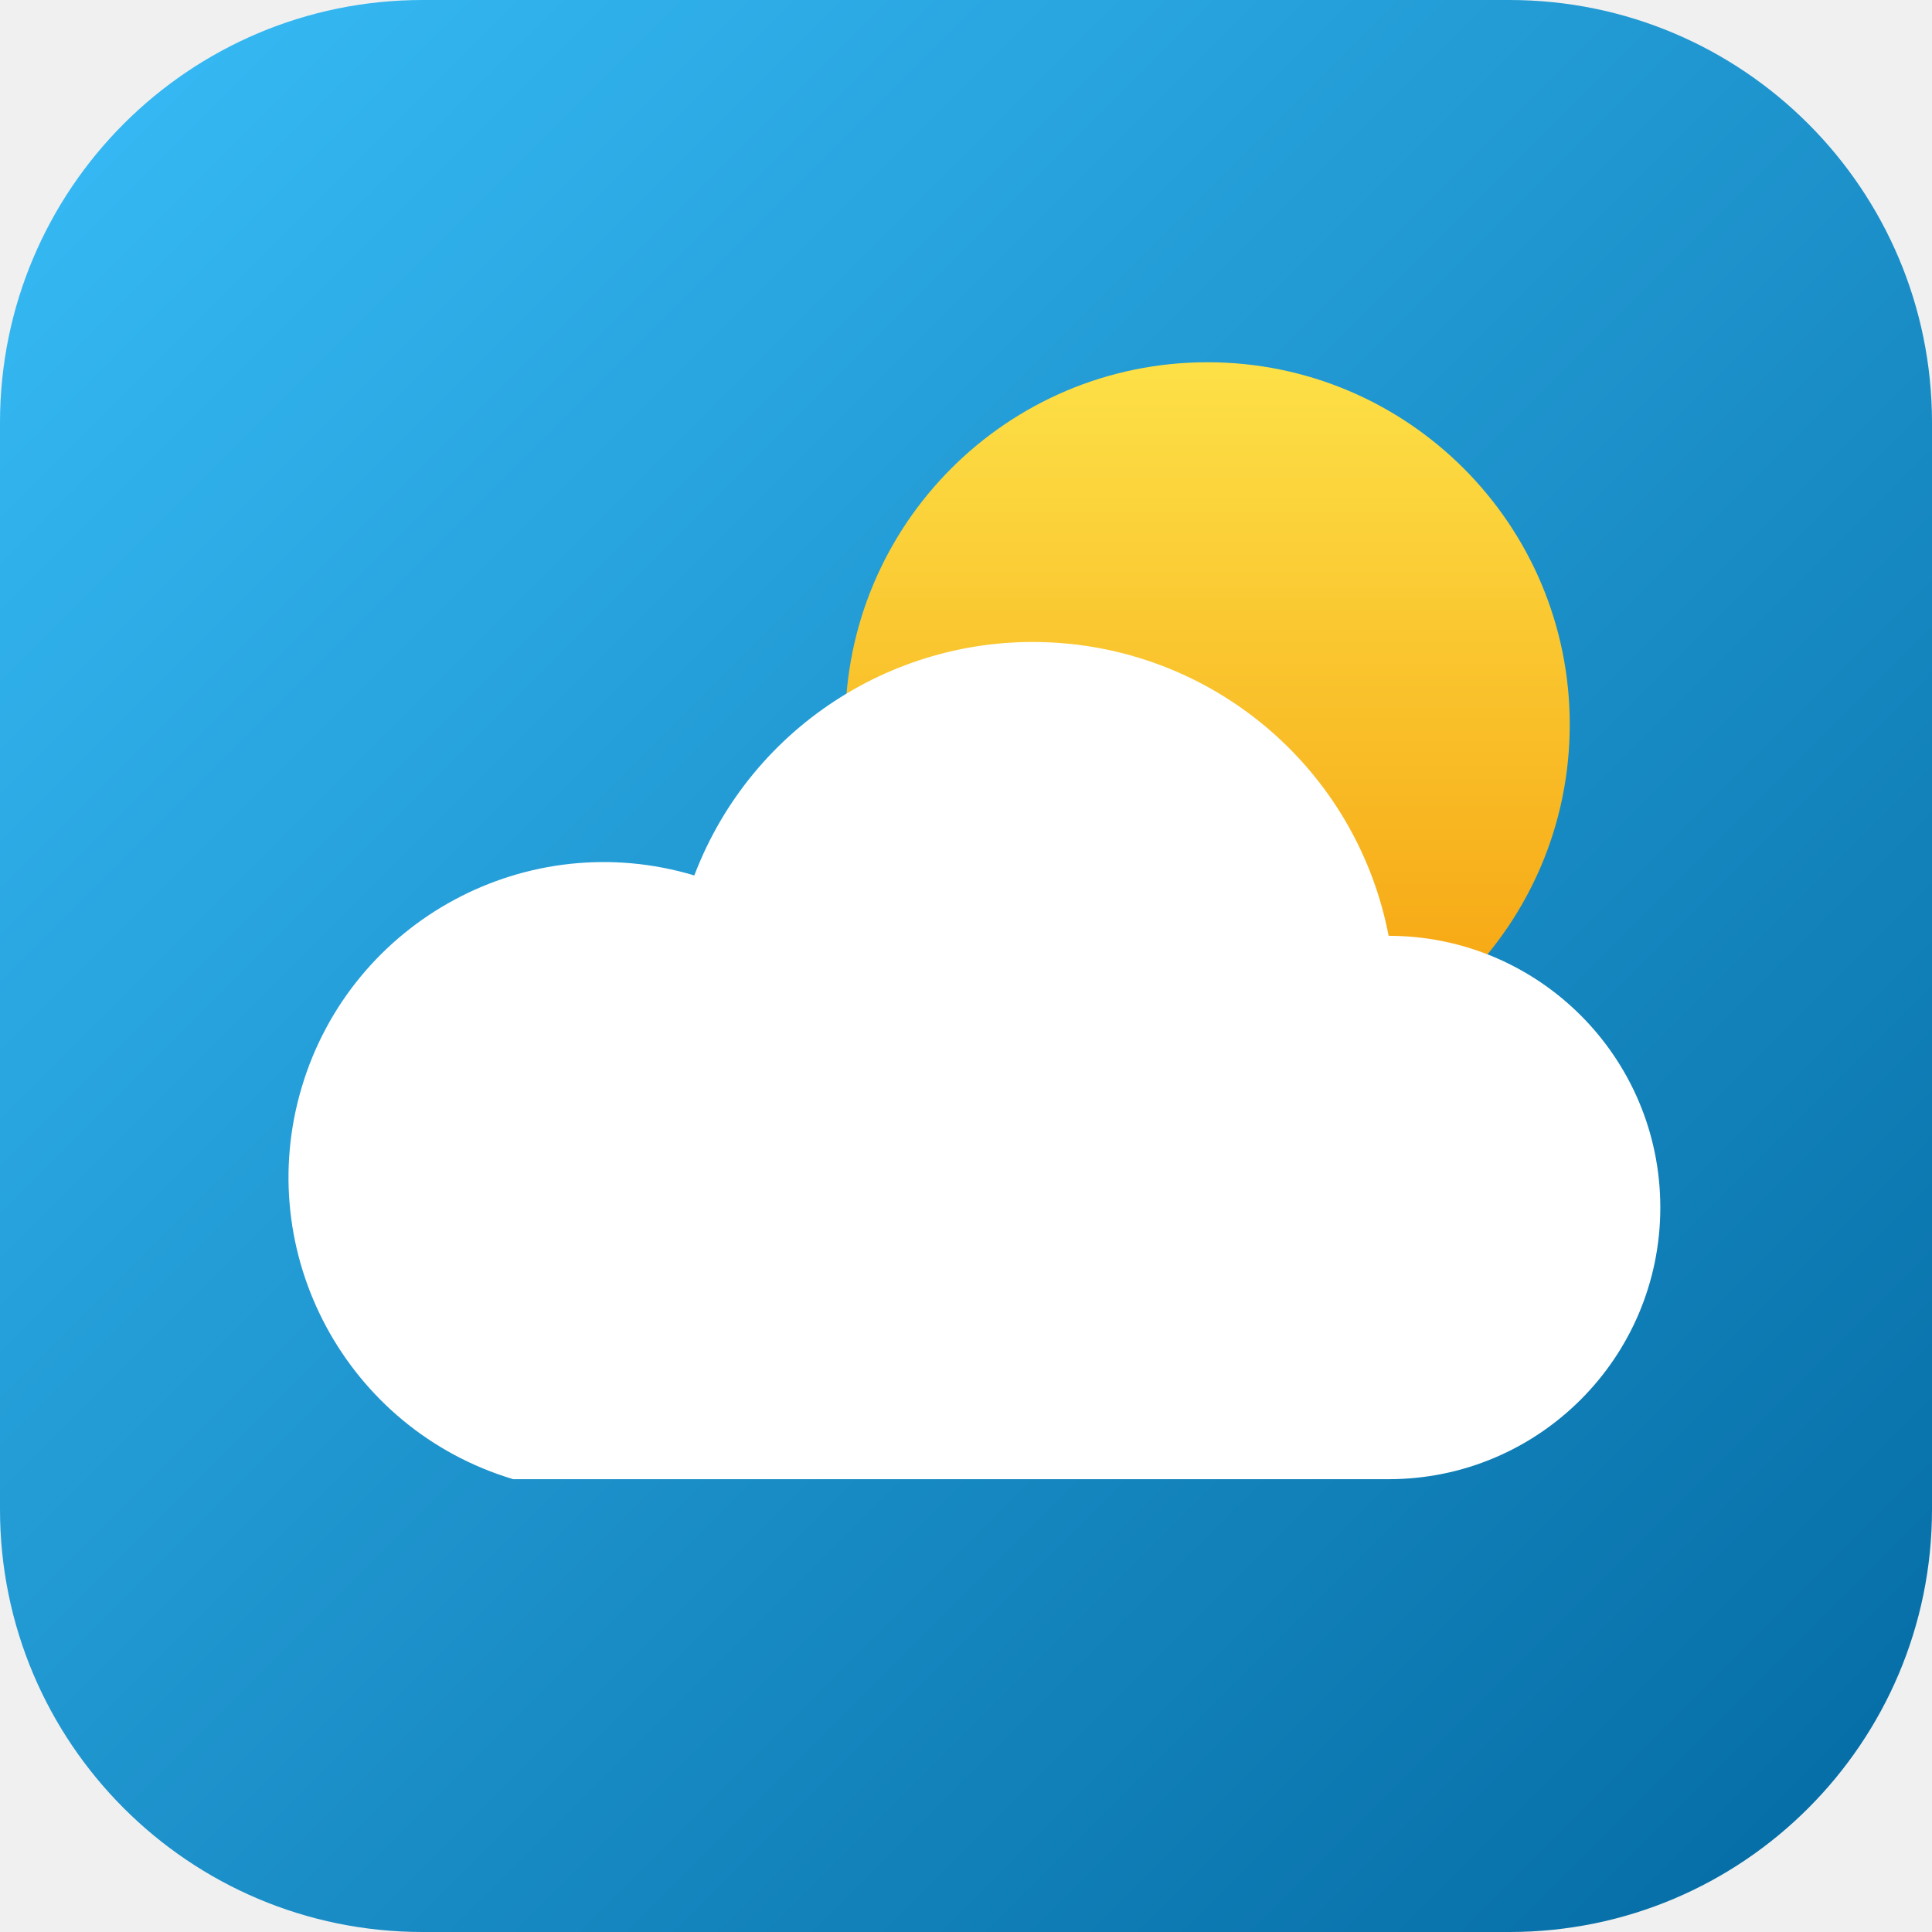
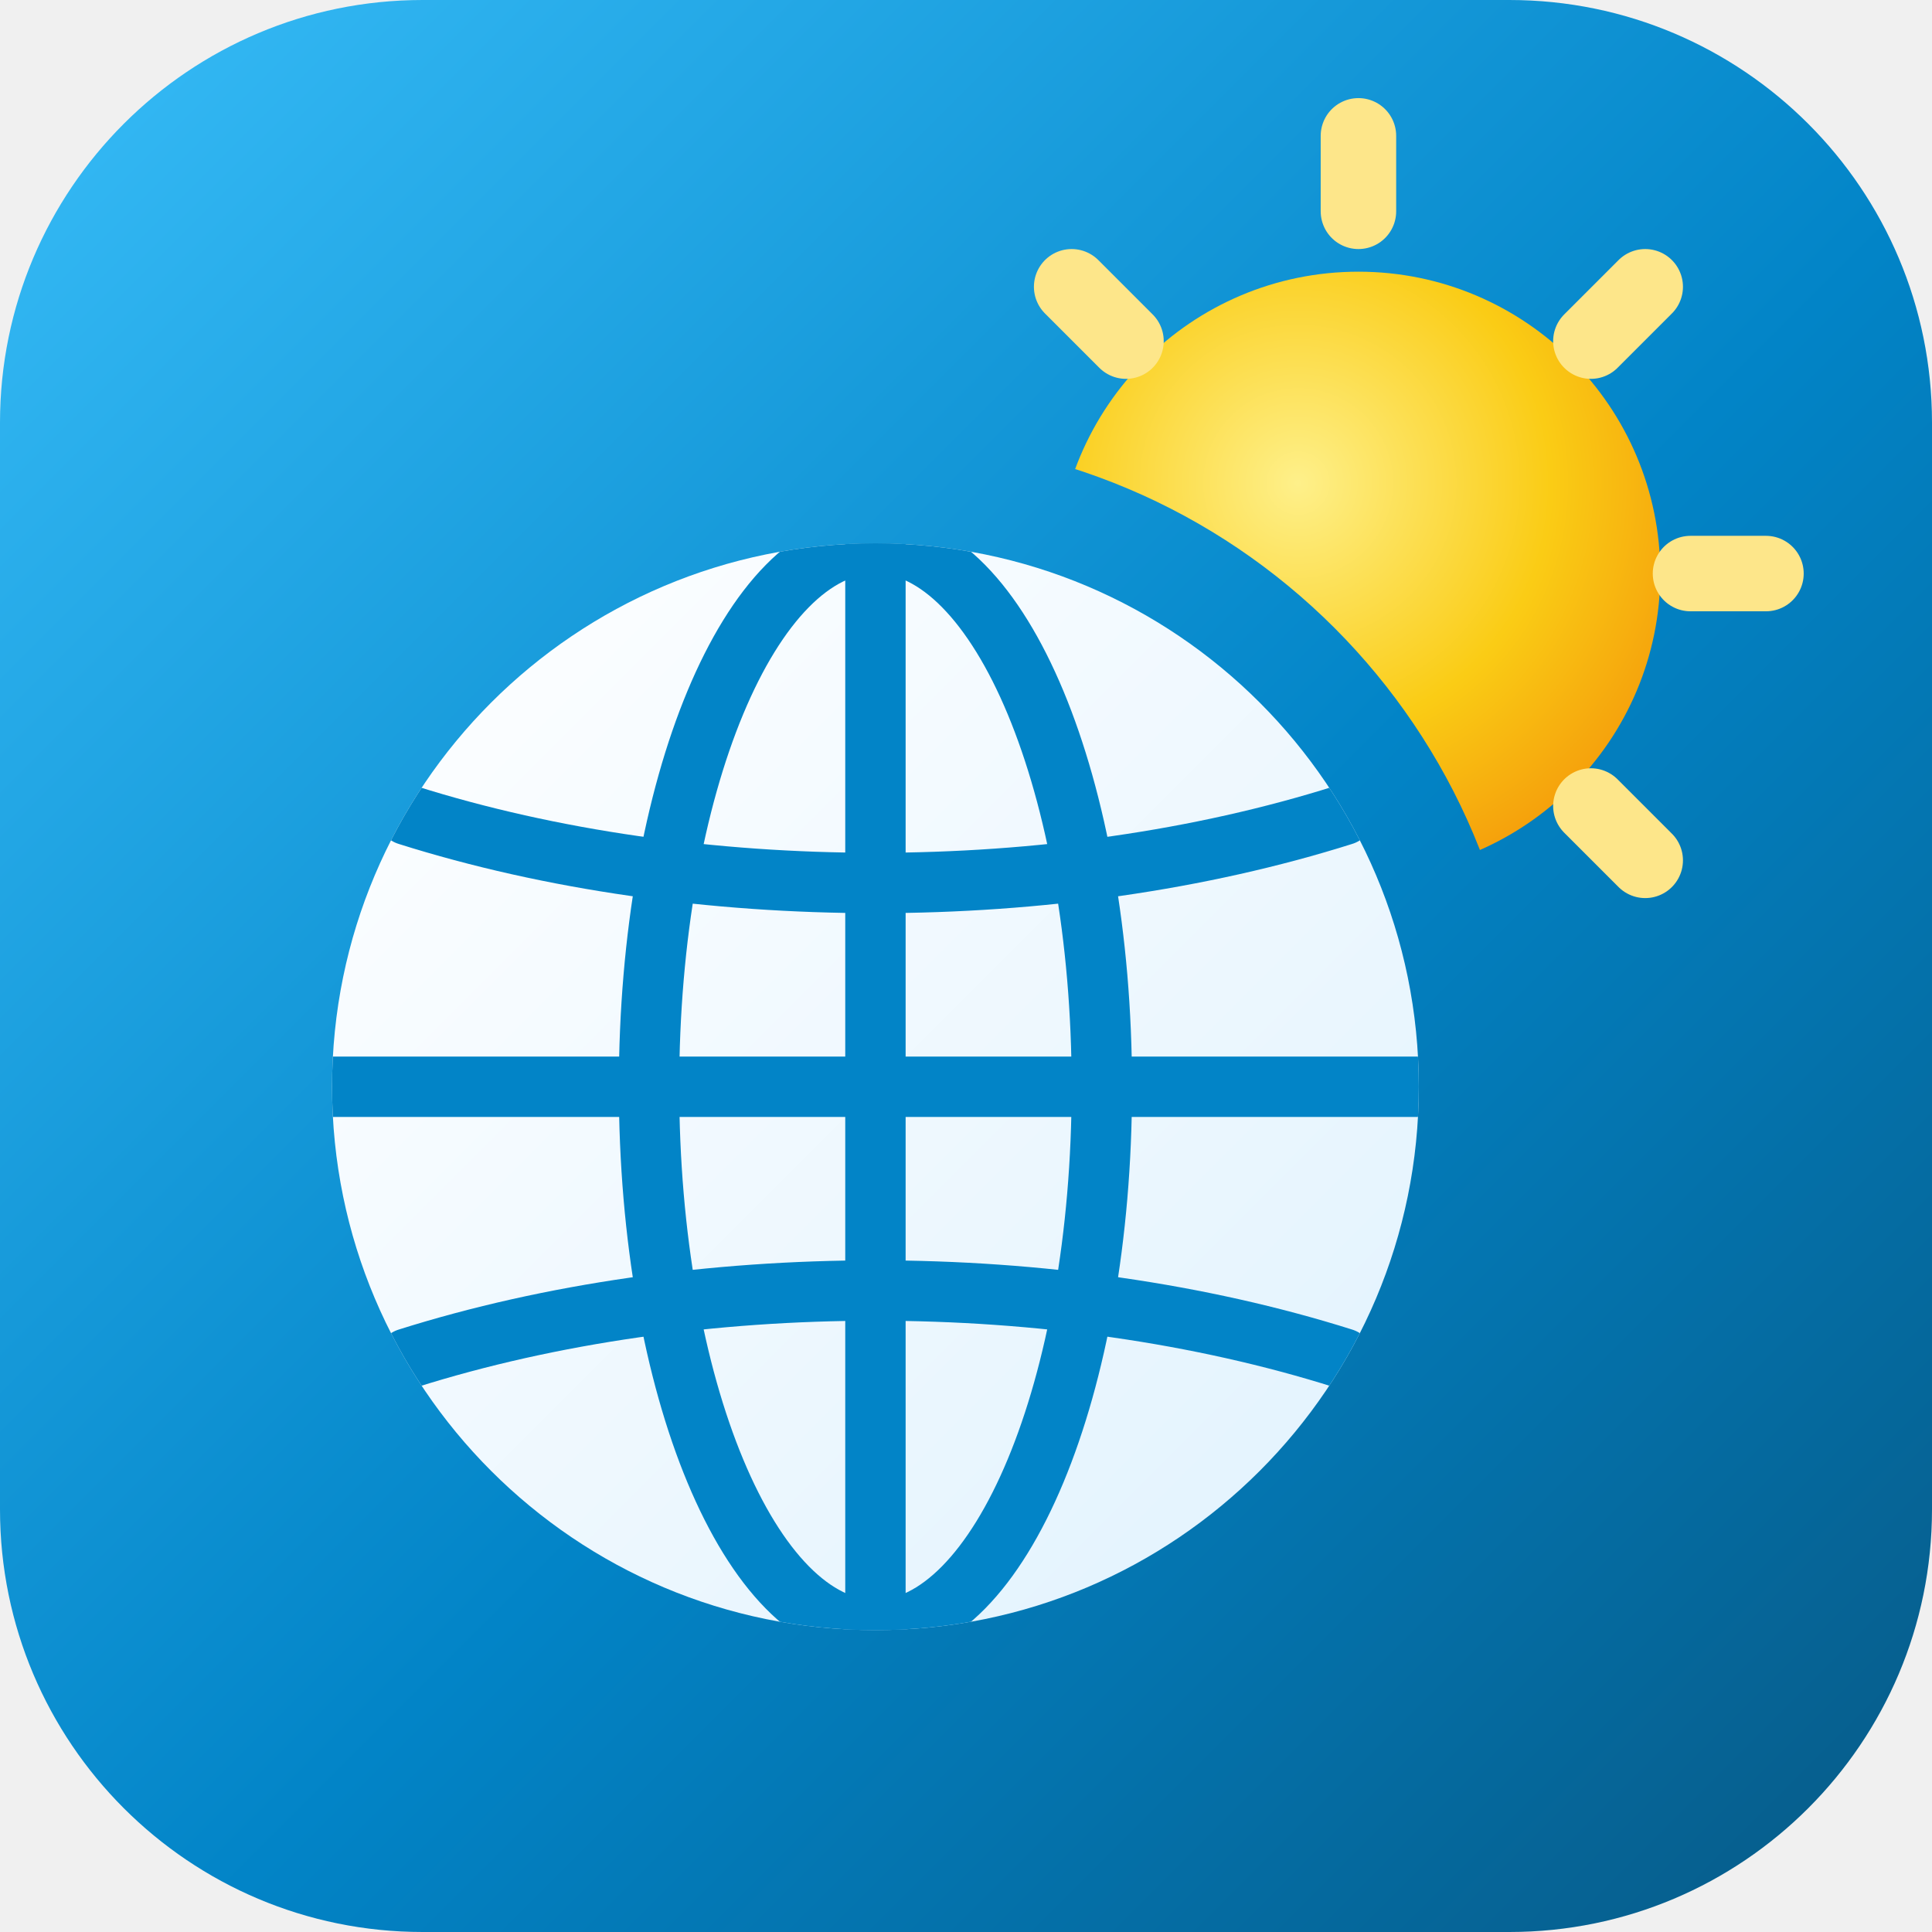
<svg xmlns="http://www.w3.org/2000/svg" viewBox="0 0 64 64">
  <defs>
    <linearGradient id="bg" x1="0" y1="0" x2="1" y2="1">
      <stop offset="0" stop-color="#38bdf8" />
-       <stop offset="1" stop-color="#0369a1" />
+       <stop offset=".55" stop-color="#0284c7" />
+       <stop offset="1" stop-color="#075985" />
    </linearGradient>
-     <linearGradient id="sun" x1="0" y1="0" x2="0" y2="1">
-       <stop offset="0" stop-color="#fde047" />
+     <radialGradient id="sun" cx=".4" cy=".35" r=".7">
+       <stop offset="0" stop-color="#fef08a" />
+       <stop offset=".6" stop-color="#facc15" />
      <stop offset="1" stop-color="#f59e0b" />
+     </radialGradient>
+     <linearGradient id="globe" x1="0" y1="0" x2="1" y2="1">
+       <stop offset="0" stop-color="#ffffff" />
+       <stop offset="1" stop-color="#e0f2fe" />
    </linearGradient>
+     <mask id="cut">
+       <rect width="64" height="64" fill="#fff" />
+       <circle cx="29" cy="36" r="21.5" fill="#000" />
+     </mask>
+     <clipPath id="g">
+       <circle cx="29" cy="36" r="18" />
+     </clipPath>
  </defs>
  <rect width="64" height="64" rx="14" fill="url(#bg)" />
-   <circle cx="40" cy="24" r="12" fill="url(#sun)" />
-   <path d="M17 49h29a9 9 0 0 0 0-18a12 12 0 0 0-23-2a10 10 0 0 0-6 20z" fill="#fff" />
+   <g mask="url(#cut)">
+     <circle cx="45" cy="19" r="10" fill="url(#sun)" />
+     <path d="M45 4.5v2.5M58.5 19H56M54.5 9.5l-1.8 1.8M35.5 9.5l1.8 1.8M54.5 28.5l-1.8-1.8" stroke="#fde68a" stroke-width="2.5" stroke-linecap="round" />
+   </g>
+   <circle cx="29" cy="36" r="18" fill="url(#globe)" />
+   <g clip-path="url(#g)" fill="none" stroke="#0284c7" stroke-width="2" stroke-linecap="round">
+     <ellipse cx="29" cy="36" rx="7.5" ry="18" />
+     <path d="M29 18v36M11 36h36" />
+     <path d="M13.5 27c9.5 3 21.5 3 31 0" />
+     <path d="M13.5 45c9.5-3 21.5-3 31 0" />
+   </g>
</svg>
